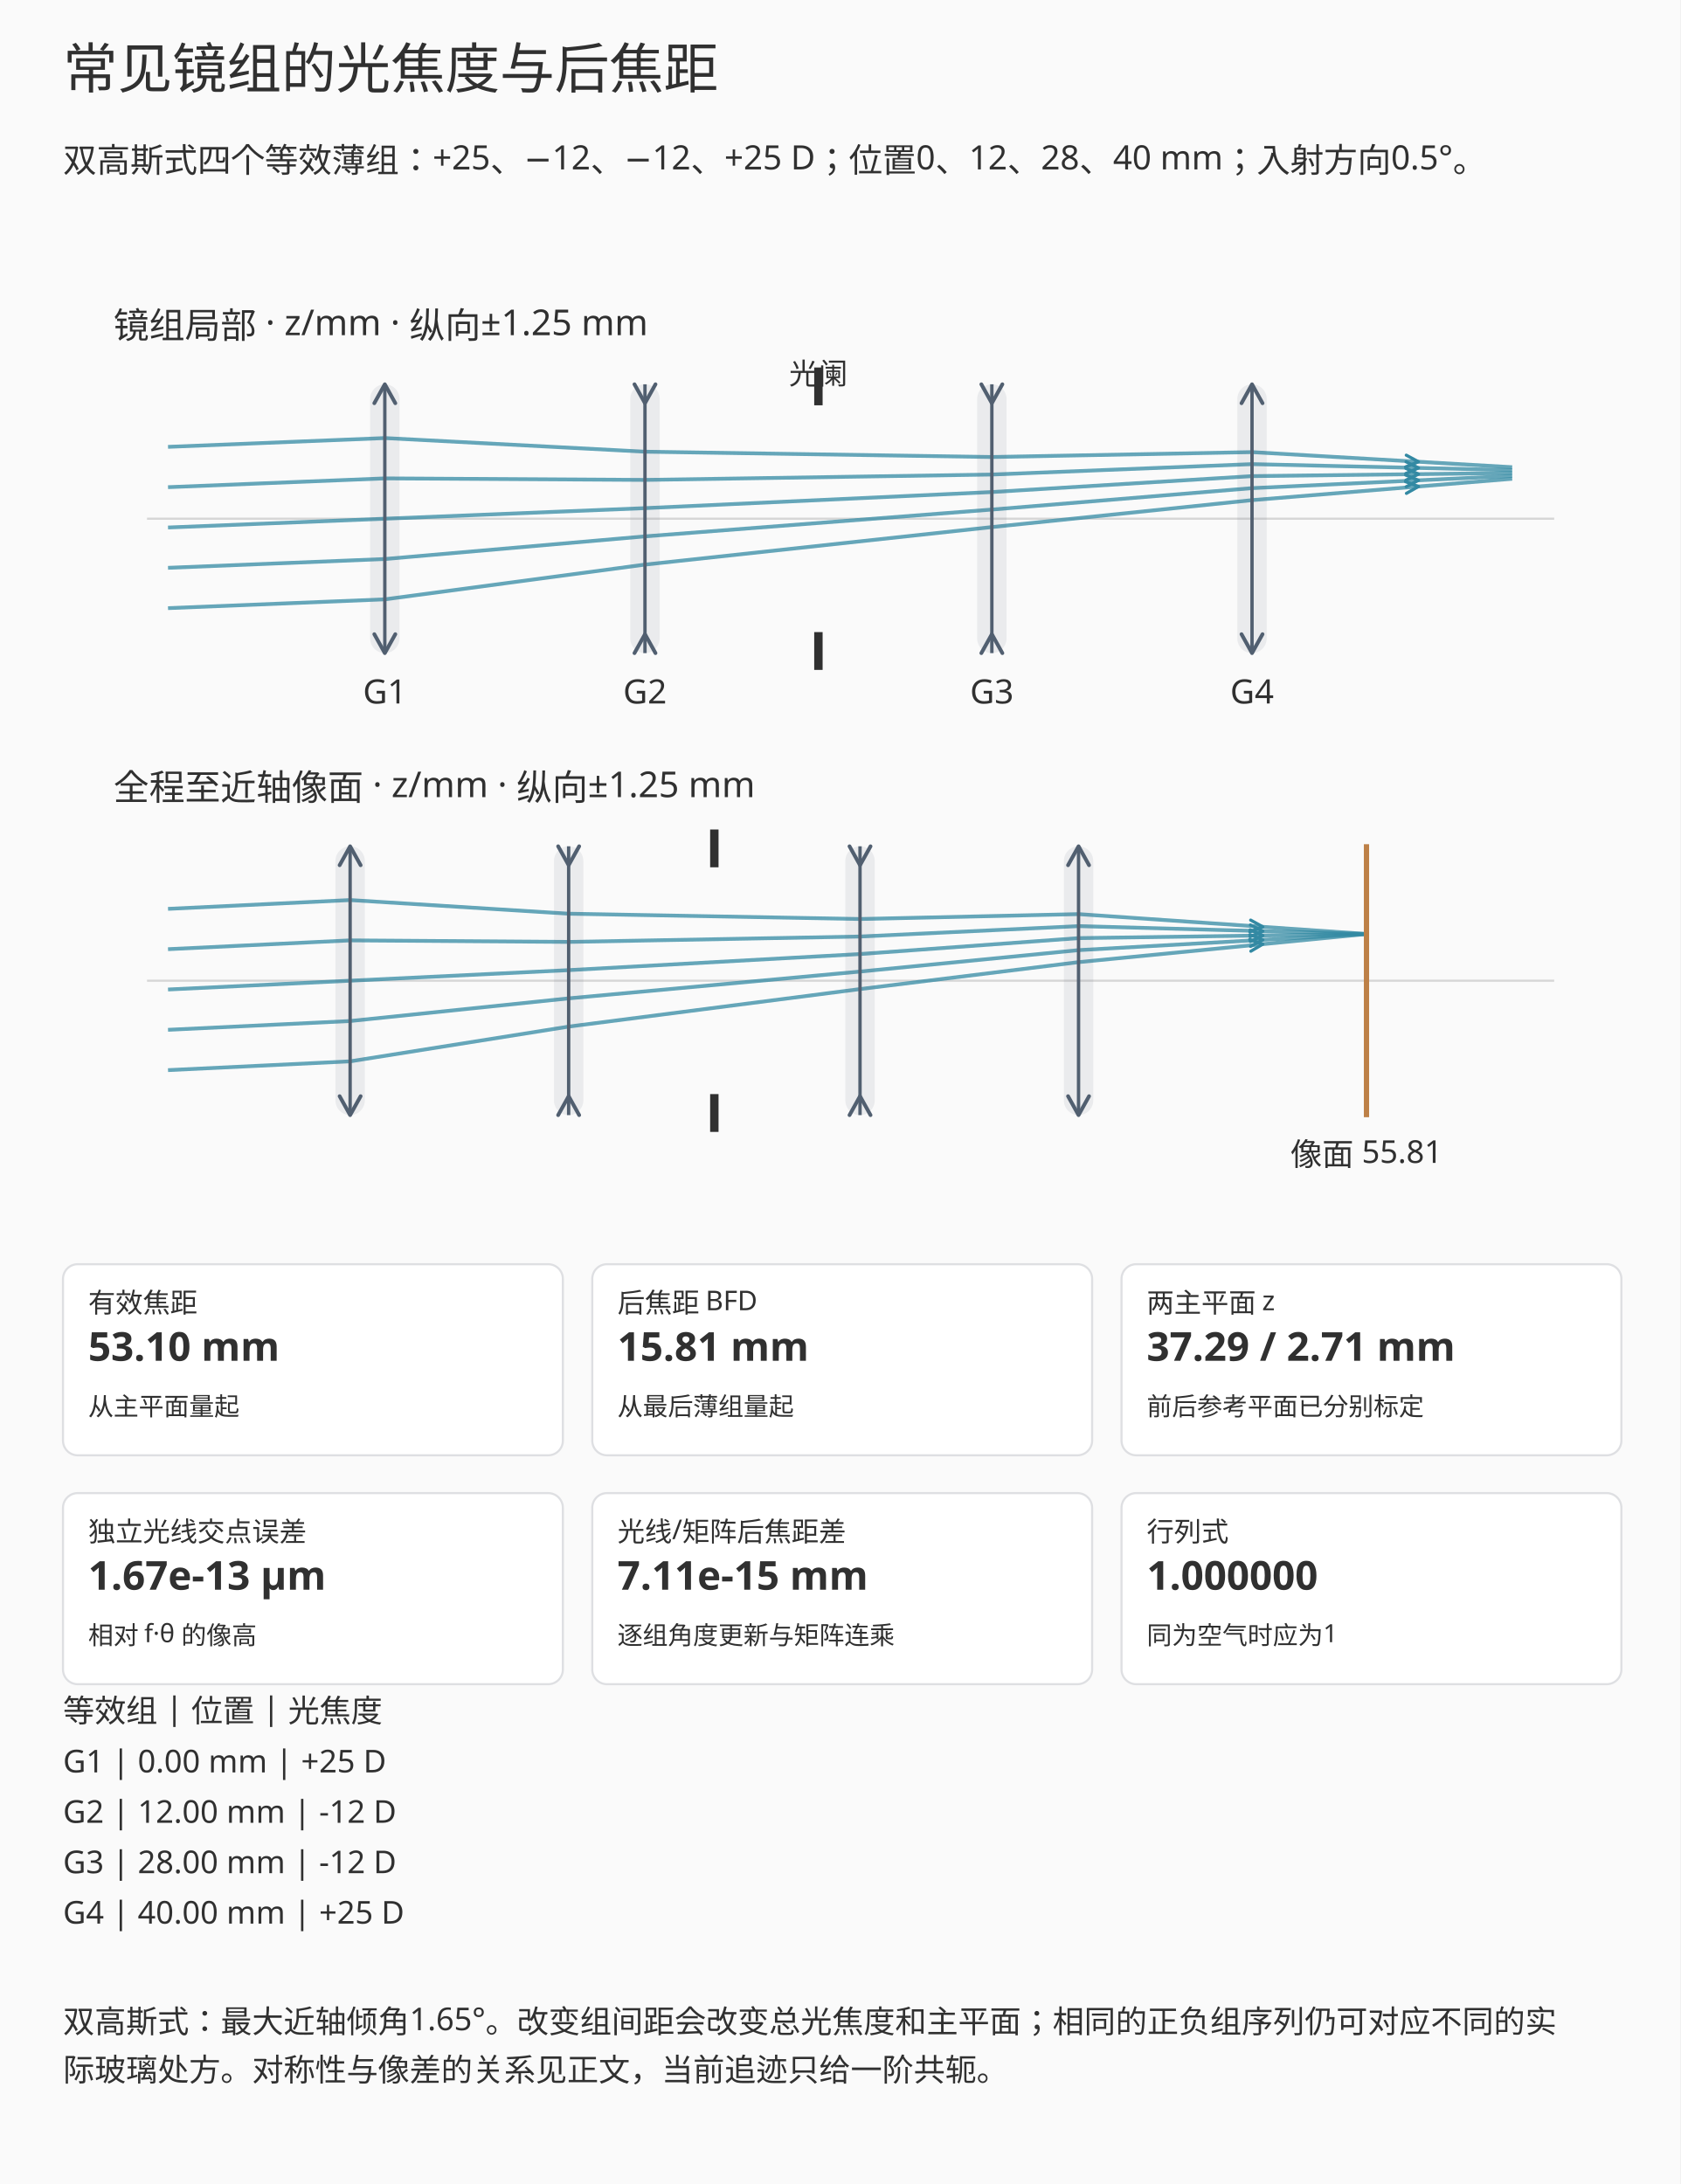
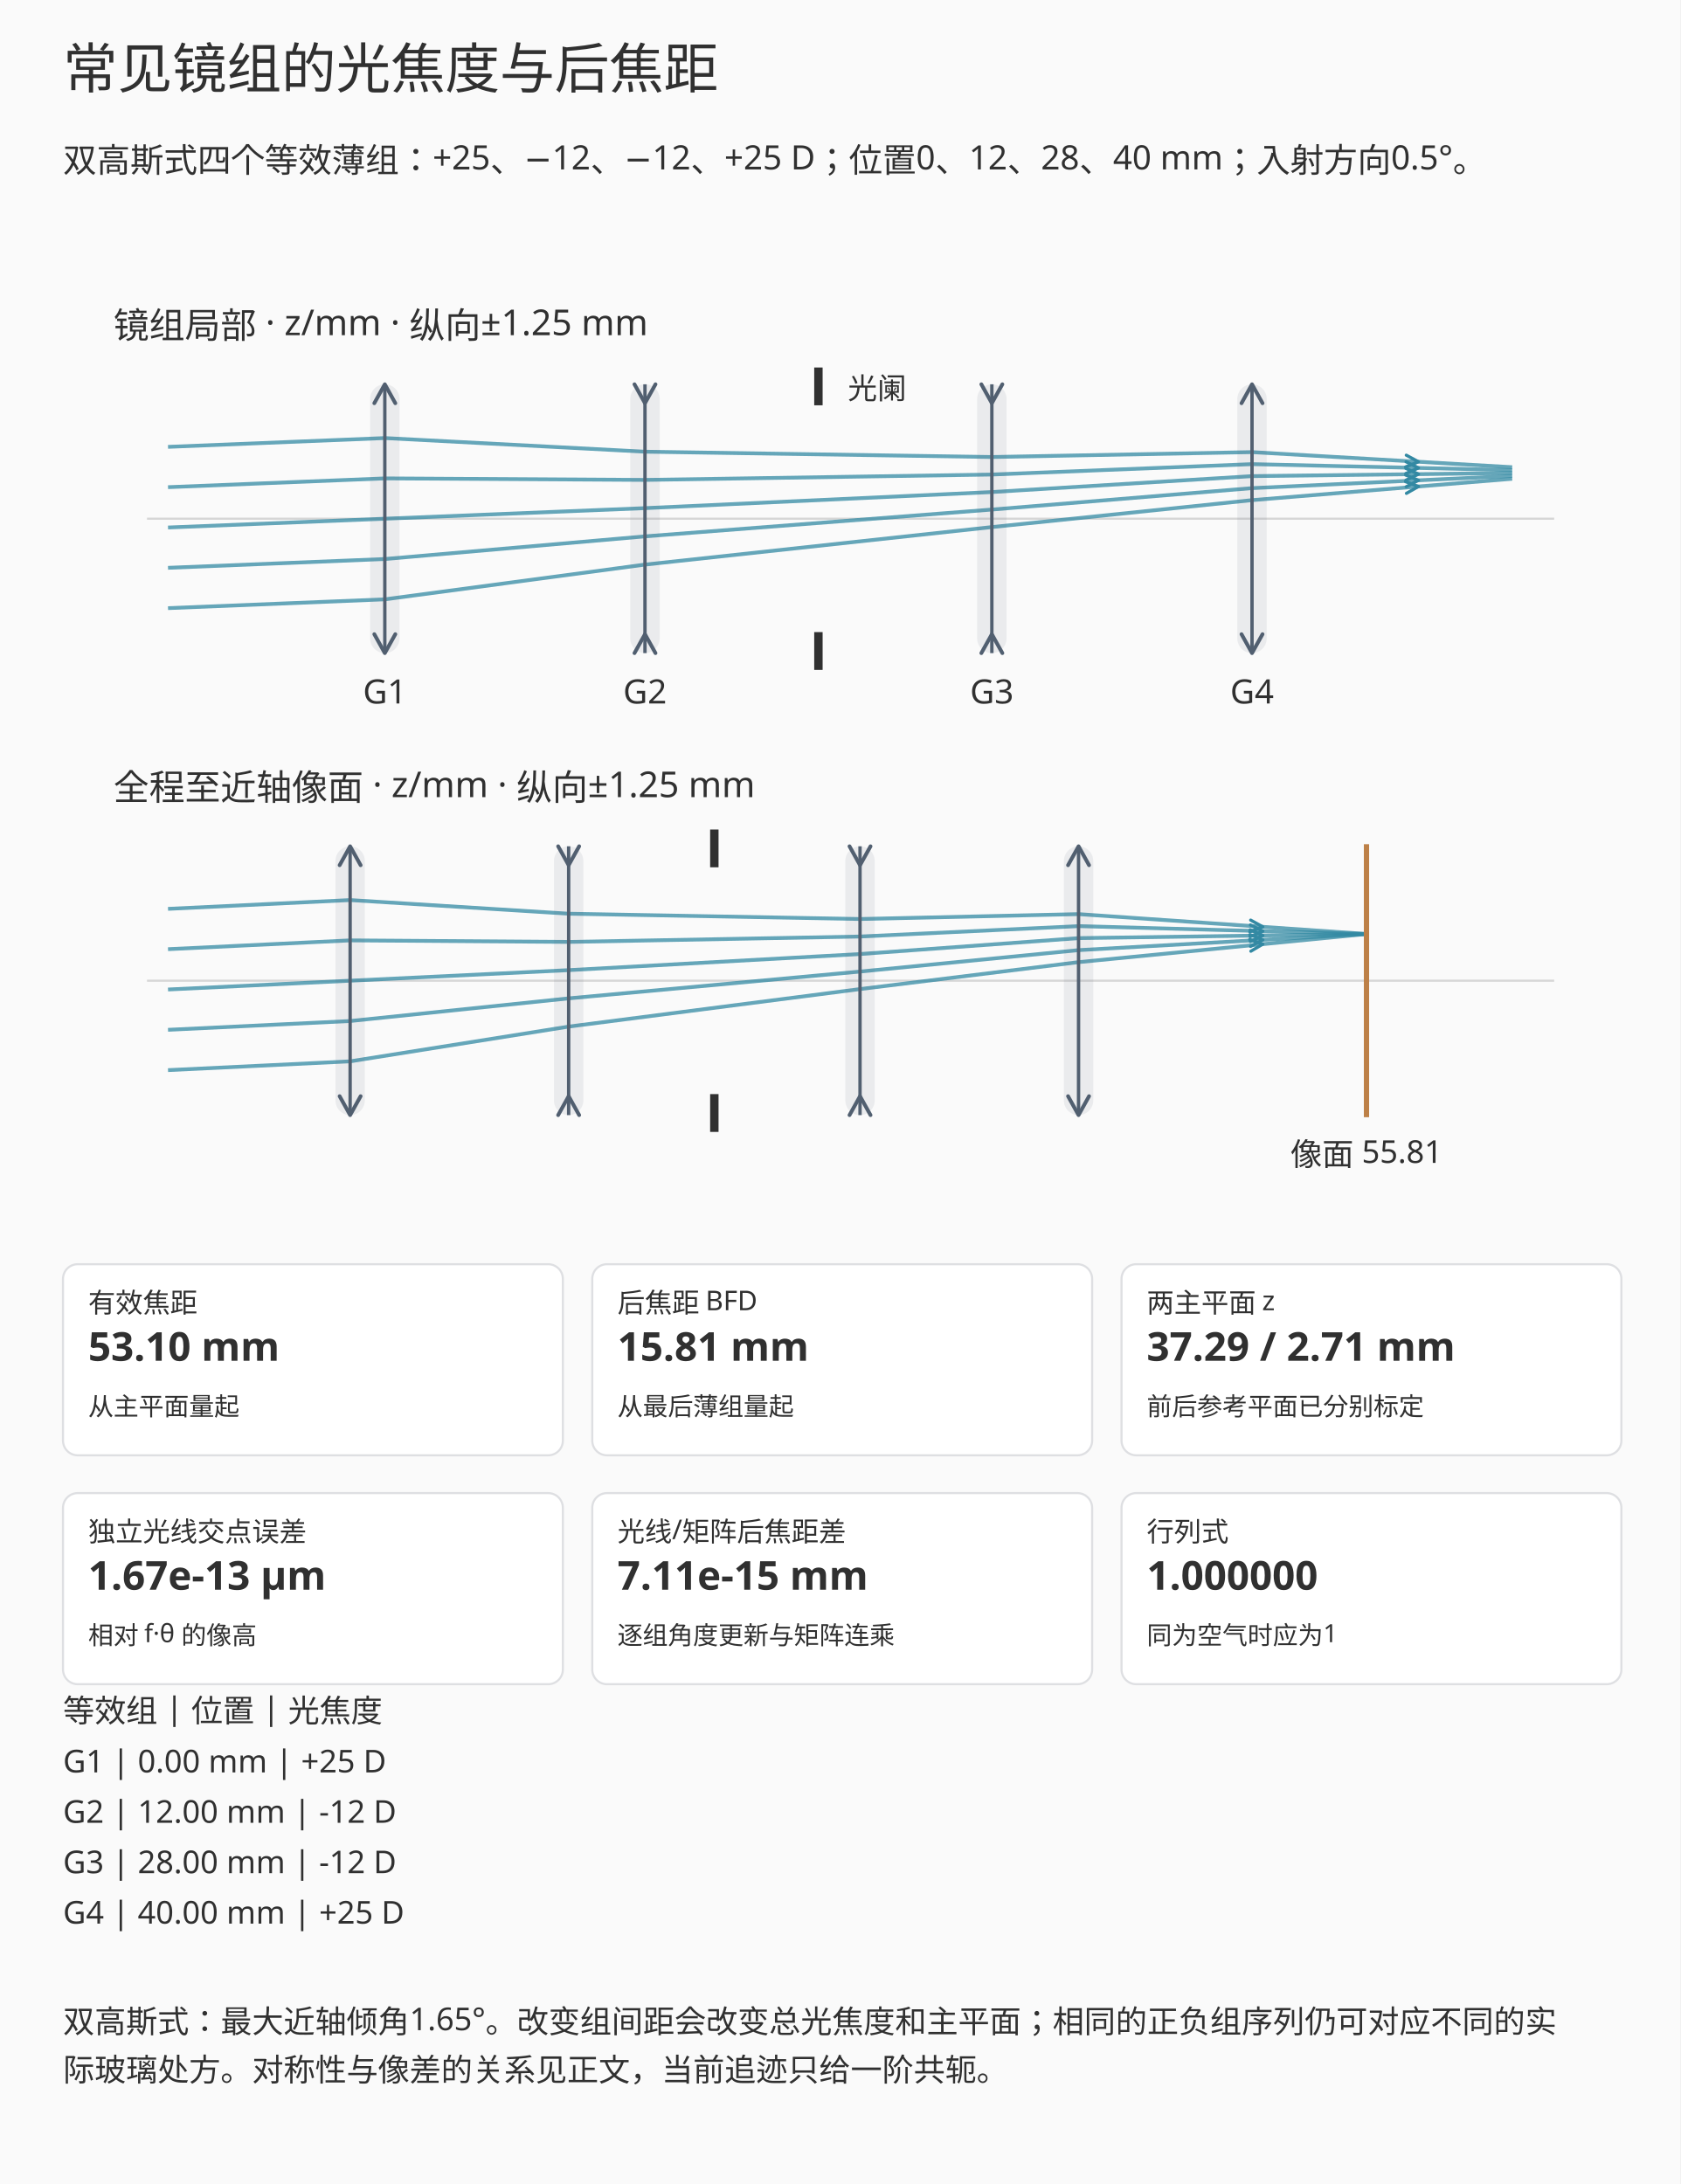
<svg xmlns="http://www.w3.org/2000/svg" width="800" height="1040" viewBox="0 0 800 1040" role="img" aria-label="互动示意：三片式、Tessar、双高斯、反望远和望远型的等效光路" style="color:#303030;fill:currentColor;font:16px sans-serif">
  <style>text{font-family:sans-serif}</style>
  <rect width="800" height="100%" fill="#fafafa" />
  <text x="30" y="42" font-size="26">常见镜组的光焦度与后焦距</text>
  <text x="30" y="82">双高斯式四个等效薄组：+25、−12、−12、+25 D；位置0、12、28、40 mm；入射方向0.5°。</text>
  <svg x="30" y="127" width="740" height="455" class="drawing" role="img" aria-label="等效薄镜组的局部光路与后焦点" viewBox="0 0 740 455">
    <style>text{font-family:inherit;fill:currentColor}</style>
    <text x="24" y="34" font-size="17">镜组局部 · z/mm · 纵向±1.25 mm</text>
    <path d="M40 120H710" stroke="currentColor" opacity=".18" />
    <polyline points="50,162.589 153.226,158.4 277.097,141.853 442.258,123.987 566.129,111.162 690,100.988" fill="none" stroke="#3389a3" stroke-opacity=".75" stroke-width="1.8" />
    <path d="M639.656 107.932L645.406 104.65L639.197 102.351" fill="none" stroke="#3389a3" stroke-width="1.5" stroke-linecap="round" stroke-linejoin="round" />
    <polyline points="50,143.389 153.226,139.2 277.097,128.413 442.258,115.647 566.129,105.445 690,99.61" fill="none" stroke="#3389a3" stroke-opacity=".75" stroke-width="1.8" />
    <path d="M639.545 104.79L645.406 101.71L639.281 99.196" fill="none" stroke="#3389a3" stroke-width="1.5" stroke-linecap="round" stroke-linejoin="round" />
    <polyline points="50,124.189 153.226,120 277.097,114.973 442.258,107.306 566.129,99.728 690,98.231" fill="none" stroke="#3389a3" stroke-opacity=".75" stroke-width="1.8" />
    <path d="M639.441 101.642L645.406 98.77L639.373 96.043" fill="none" stroke="#3389a3" stroke-width="1.5" stroke-linecap="round" stroke-linejoin="round" />
    <polyline points="50,104.989 153.226,100.8 277.097,101.533 442.258,98.966 566.129,94.011 690,96.853" fill="none" stroke="#3389a3" stroke-opacity=".75" stroke-width="1.8" />
    <path d="M639.344 98.492L645.406 95.83L639.472 92.893" fill="none" stroke="#3389a3" stroke-width="1.5" stroke-linecap="round" stroke-linejoin="round" />
    <polyline points="50,85.789 153.226,81.6 277.097,88.093 442.258,90.625 566.129,88.294 690,95.475" fill="none" stroke="#3389a3" stroke-opacity=".75" stroke-width="1.8" />
    <path d="M639.254 95.338L645.406 92.89L639.579 89.747" fill="none" stroke="#3389a3" stroke-width="1.5" stroke-linecap="round" stroke-linejoin="round" />
    <g data-thin-group="25">
      <rect x="146.226" y="56" width="14" height="128" rx="7" fill="#515f70" fill-opacity=".09" />
      <path d="M153.226 56V184" stroke="#515f70" stroke-width="1.6" />
      <path d="M148.226 65L153.226 56L158.226 65M148.226 175L153.226 184L158.226 175" fill="none" stroke="#515f70" stroke-width="1.8" stroke-linecap="round" stroke-linejoin="round" />
    </g>
    <text x="153.226" y="208" text-anchor="middle" font-size="16">G1</text>
    <g data-thin-group="-12">
      <rect x="270.097" y="56" width="14" height="128" rx="7" fill="#515f70" fill-opacity=".09" />
      <path d="M277.097 56V184" stroke="#515f70" stroke-width="1.6" />
      <path d="M272.097 56L277.097 65L282.097 56M272.097 184L277.097 175L282.097 184" fill="none" stroke="#515f70" stroke-width="1.8" stroke-linecap="round" stroke-linejoin="round" />
    </g>
    <text x="277.097" y="208" text-anchor="middle" font-size="16">G2</text>
    <g data-thin-group="-12">
      <rect x="435.258" y="56" width="14" height="128" rx="7" fill="#515f70" fill-opacity=".09" />
      <path d="M442.258 56V184" stroke="#515f70" stroke-width="1.6" />
      <path d="M437.258 56L442.258 65L447.258 56M437.258 184L442.258 175L447.258 184" fill="none" stroke="#515f70" stroke-width="1.8" stroke-linecap="round" stroke-linejoin="round" />
    </g>
    <text x="442.258" y="208" text-anchor="middle" font-size="16">G3</text>
    <g data-thin-group="25">
      <rect x="559.129" y="56" width="14" height="128" rx="7" fill="#515f70" fill-opacity=".09" />
      <path d="M566.129 56V184" stroke="#515f70" stroke-width="1.6" />
      <path d="M561.129 65L566.129 56L571.129 65M561.129 175L566.129 184L571.129 175" fill="none" stroke="#515f70" stroke-width="1.8" stroke-linecap="round" stroke-linejoin="round" />
    </g>
    <text x="566.129" y="208" text-anchor="middle" font-size="16">G4</text>
    <path d="M359.677 48v18m0 108v18" stroke="currentColor" stroke-width="4" />
-     <text x="359.677" y="56" text-anchor="middle" font-size="14">光阑</text>
+     <text x="373.677" y="63" font-size="14">光阑</text>
    <text x="24" y="254" font-size="17">全程至近轴像面 · z/mm · 纵向±1.25 mm</text>
    <path d="M40 340H710" stroke="currentColor" opacity=".18" />
    <polyline points="50,382.589 136.707,378.4 240.755,361.853 379.486,343.987 483.535,331.162 620.634,317.756" fill="none" stroke="#3389a3" stroke-opacity=".75" stroke-width="1.8" />
    <path d="M565.58 325.953L571.279 322.582L565.035 320.379" fill="none" stroke="#3389a3" stroke-width="1.5" stroke-linecap="round" stroke-linejoin="round" />
    <polyline points="50,363.389 136.707,359.2 240.755,348.413 379.486,335.647 483.535,325.445 620.634,317.756" fill="none" stroke="#3389a3" stroke-opacity=".75" stroke-width="1.8" />
    <path d="M565.445 323.656L571.279 320.524L565.131 318.064" fill="none" stroke="#3389a3" stroke-width="1.5" stroke-linecap="round" stroke-linejoin="round" />
    <polyline points="50,344.189 136.707,340 240.755,334.973 379.486,327.306 483.535,319.728 620.634,317.756" fill="none" stroke="#3389a3" stroke-opacity=".75" stroke-width="1.8" />
    <path d="M565.319 321.352L571.279 318.466L565.239 315.752" fill="none" stroke="#3389a3" stroke-width="1.5" stroke-linecap="round" stroke-linejoin="round" />
    <polyline points="50,324.989 136.707,320.8 240.755,321.533 379.486,318.966 483.535,314.011 620.634,317.756" fill="none" stroke="#3389a3" stroke-opacity=".75" stroke-width="1.8" />
    <path d="M565.204 319.043L571.279 316.408L565.357 313.445" fill="none" stroke="#3389a3" stroke-width="1.5" stroke-linecap="round" stroke-linejoin="round" />
    <polyline points="50,305.789 136.707,301.6 240.755,308.093 379.486,310.625 483.535,308.294 620.634,317.756" fill="none" stroke="#3389a3" stroke-opacity=".75" stroke-width="1.8" />
    <path d="M565.1 316.73L571.279 314.35L565.486 311.143" fill="none" stroke="#3389a3" stroke-width="1.5" stroke-linecap="round" stroke-linejoin="round" />
    <g data-thin-group="25">
      <rect x="129.707" y="276" width="14" height="128" rx="7" fill="#515f70" fill-opacity=".09" />
      <path d="M136.707 276V404" stroke="#515f70" stroke-width="1.6" />
      <path d="M131.707 285L136.707 276L141.707 285M131.707 395L136.707 404L141.707 395" fill="none" stroke="#515f70" stroke-width="1.8" stroke-linecap="round" stroke-linejoin="round" />
    </g>
    <g data-thin-group="-12">
      <rect x="233.755" y="276" width="14" height="128" rx="7" fill="#515f70" fill-opacity=".09" />
      <path d="M240.755 276V404" stroke="#515f70" stroke-width="1.6" />
      <path d="M235.755 276L240.755 285L245.755 276M235.755 404L240.755 395L245.755 404" fill="none" stroke="#515f70" stroke-width="1.8" stroke-linecap="round" stroke-linejoin="round" />
    </g>
    <g data-thin-group="-12">
      <rect x="372.486" y="276" width="14" height="128" rx="7" fill="#515f70" fill-opacity=".09" />
      <path d="M379.486 276V404" stroke="#515f70" stroke-width="1.6" />
      <path d="M374.486 276L379.486 285L384.486 276M374.486 404L379.486 395L384.486 404" fill="none" stroke="#515f70" stroke-width="1.8" stroke-linecap="round" stroke-linejoin="round" />
    </g>
    <g data-thin-group="25">
      <rect x="476.535" y="276" width="14" height="128" rx="7" fill="#515f70" fill-opacity=".09" />
      <path d="M483.535 276V404" stroke="#515f70" stroke-width="1.6" />
      <path d="M478.535 285L483.535 276L488.535 285M478.535 395L483.535 404L488.535 395" fill="none" stroke="#515f70" stroke-width="1.8" stroke-linecap="round" stroke-linejoin="round" />
    </g>
    <path d="M310.121 268v18m0 108v18" stroke="currentColor" stroke-width="4" />
    <path d="M620.634 275v130" stroke="#bd8047" stroke-width="2.5" />
    <text x="620.634" y="428" text-anchor="middle" font-size="15">像面 55.81</text>
  </svg>
  <rect x="30" y="602" width="238" height="91" rx="7" fill="#fff" stroke="#dedfe2" />
  <text x="42" y="625" font-size="13" fill="#676d74">有效焦距</text>
  <text x="42" y="648" font-size="19" font-weight="600">53.10 mm</text>
  <text x="42" y="674" font-size="12" fill="#676d74">从主平面量起</text>
  <rect x="282" y="602" width="238" height="91" rx="7" fill="#fff" stroke="#dedfe2" />
  <text x="294" y="625" font-size="13" fill="#676d74">后焦距 BFD</text>
  <text x="294" y="648" font-size="19" font-weight="600">15.81 mm</text>
  <text x="294" y="674" font-size="12" fill="#676d74">从最后薄组量起</text>
  <rect x="534" y="602" width="238" height="91" rx="7" fill="#fff" stroke="#dedfe2" />
  <text x="546" y="625" font-size="13" fill="#676d74">两主平面 z</text>
  <text x="546" y="648" font-size="19" font-weight="600">37.29 / 2.71 mm</text>
  <text x="546" y="674" font-size="12" fill="#676d74">前后参考平面已分别标定</text>
  <rect x="30" y="711" width="238" height="91" rx="7" fill="#fff" stroke="#dedfe2" />
  <text x="42" y="734" font-size="13" fill="#676d74">独立光线交点误差</text>
  <text x="42" y="757" font-size="19" font-weight="600">1.67e-13 μm</text>
  <text x="42" y="783" font-size="12" fill="#676d74">相对 f·θ 的像高</text>
  <rect x="282" y="711" width="238" height="91" rx="7" fill="#fff" stroke="#dedfe2" />
  <text x="294" y="734" font-size="13" fill="#676d74">光线/矩阵后焦距差</text>
  <text x="294" y="757" font-size="19" font-weight="600">7.11e-15 mm</text>
  <text x="294" y="783" font-size="12" fill="#676d74">逐组角度更新与矩阵连乘</text>
  <rect x="534" y="711" width="238" height="91" rx="7" fill="#fff" stroke="#dedfe2" />
  <text x="546" y="734" font-size="13" fill="#676d74">行列式</text>
  <text x="546" y="757" font-size="19" font-weight="600">1.000000</text>
  <text x="546" y="783" font-size="12" fill="#676d74">同为空气时应为1</text>
  <text x="30" y="820" font-size="15">等效组 | 位置 | 光焦度</text>
  <text x="30" y="844" font-size="15">G1 | 0.00 mm | +25 D</text>
  <text x="30" y="868" font-size="15">G2 | 12.00 mm | -12 D</text>
  <text x="30" y="892" font-size="15">G3 | 28.00 mm | -12 D</text>
  <text x="30" y="916" font-size="15">G4 | 40.00 mm | +25 D</text>
  <text x="30" y="968" font-size="15">双高斯式：最大近轴倾角1.65°。改变组间距会改变总光焦度和主平面；相同的正负组序列仍可对应不同的实</text>
  <text x="30" y="991" font-size="15">际玻璃处方。对称性与像差的关系见正文，当前追迹只给一阶共轭。</text>
</svg>
